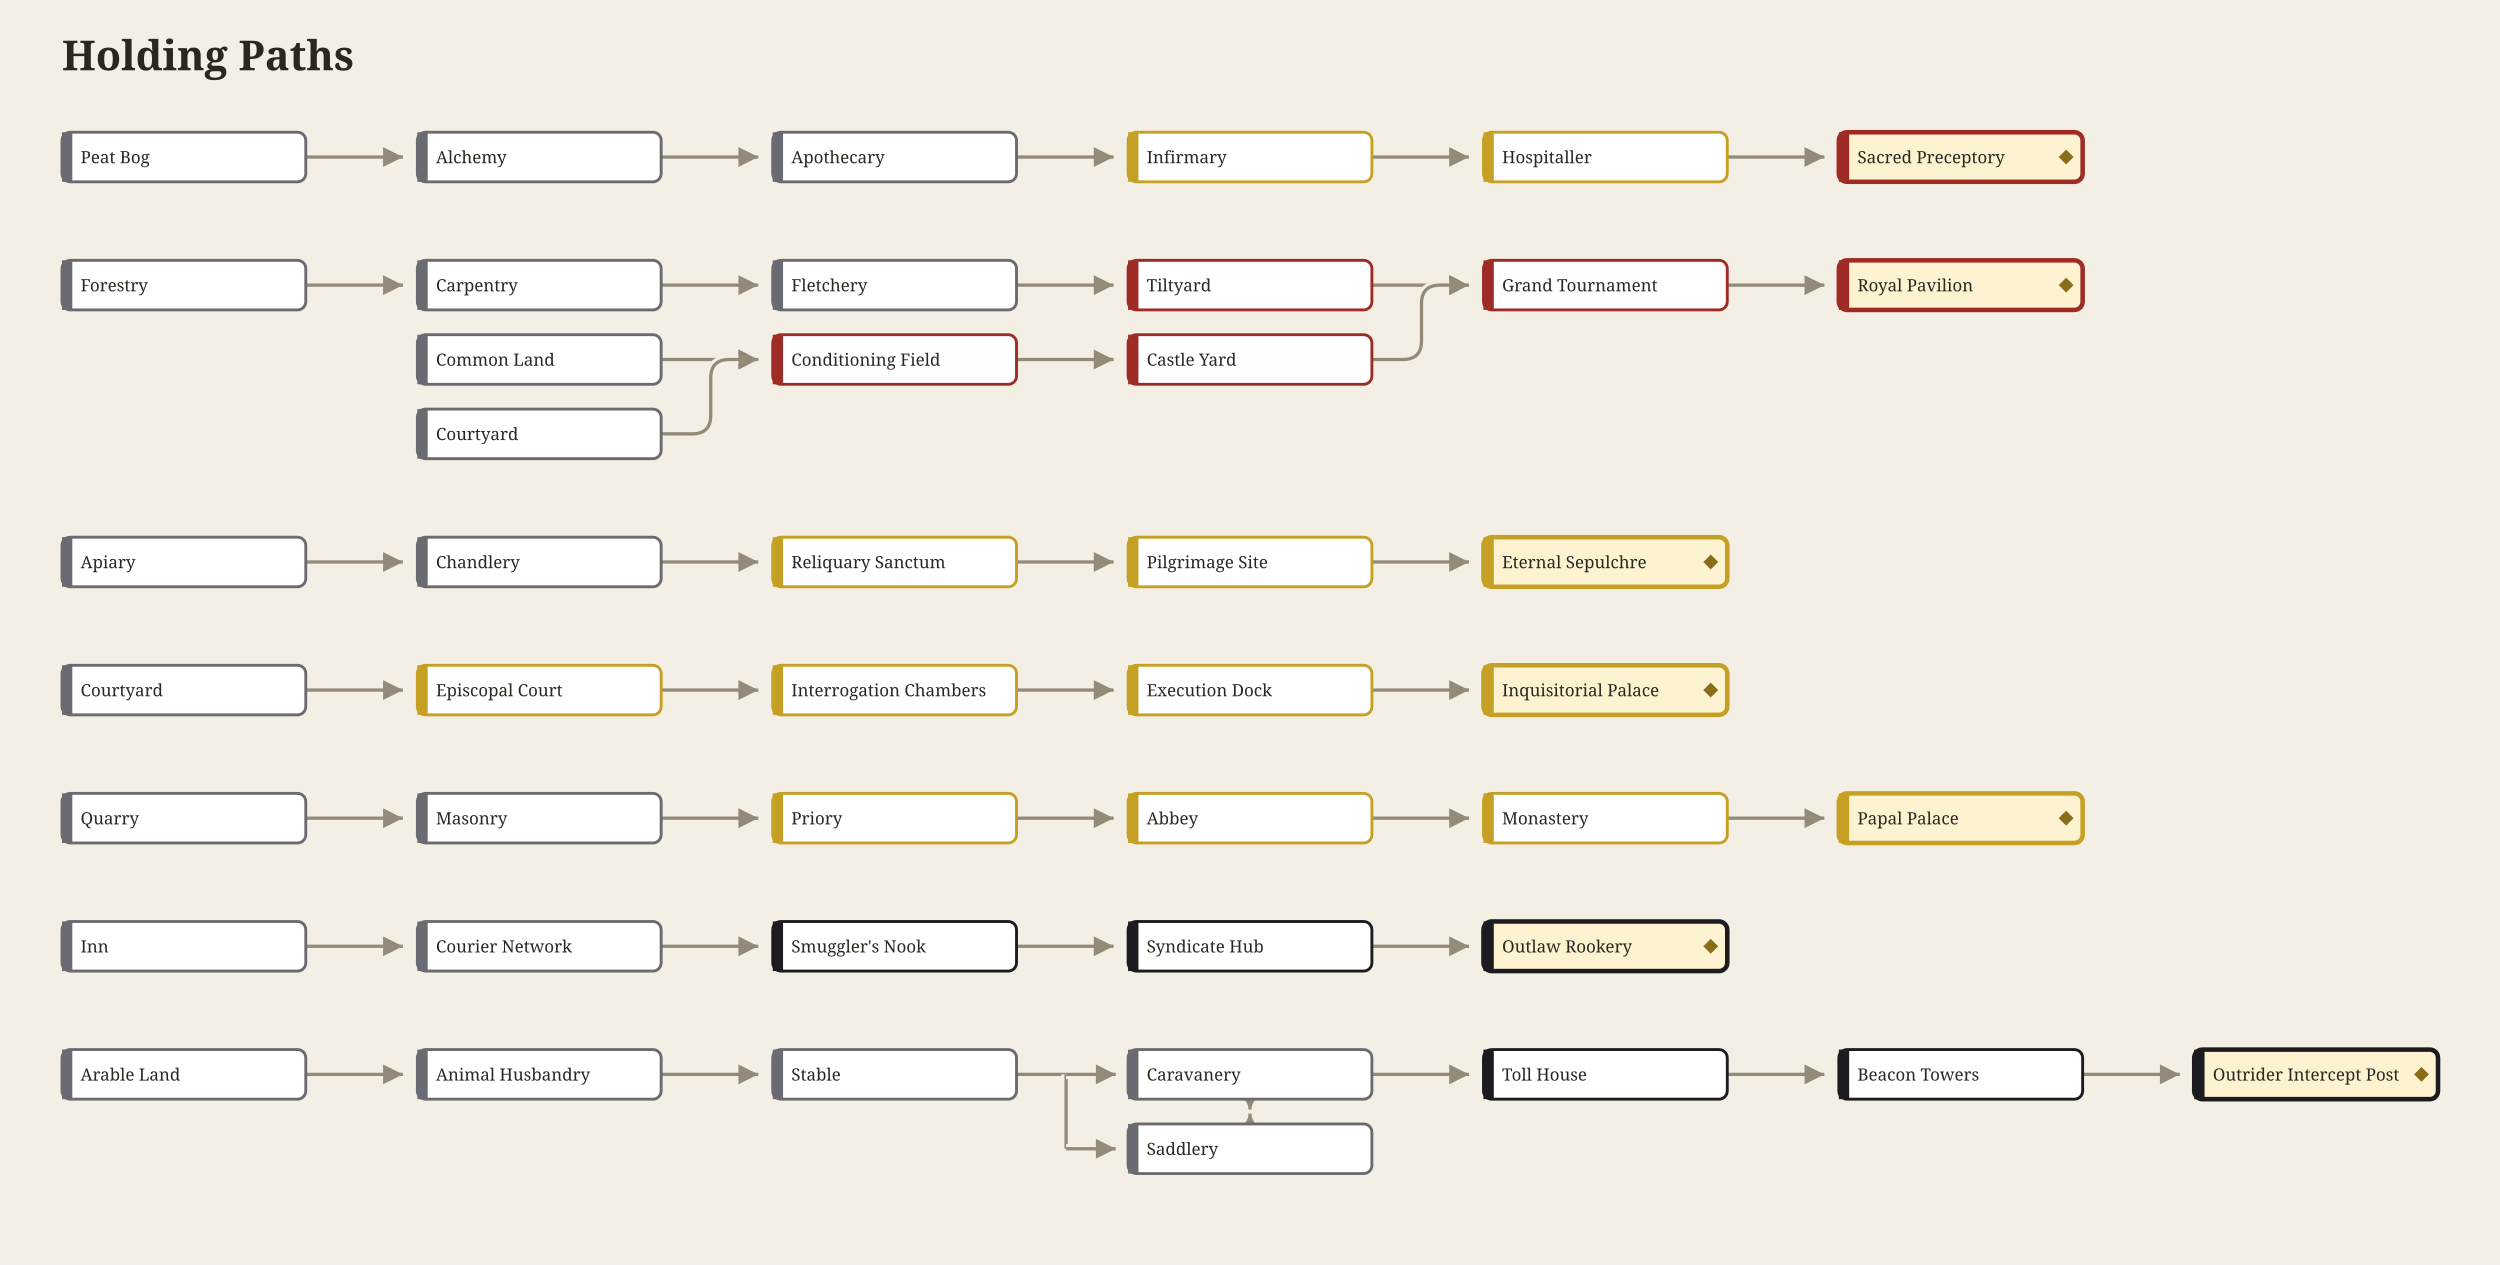
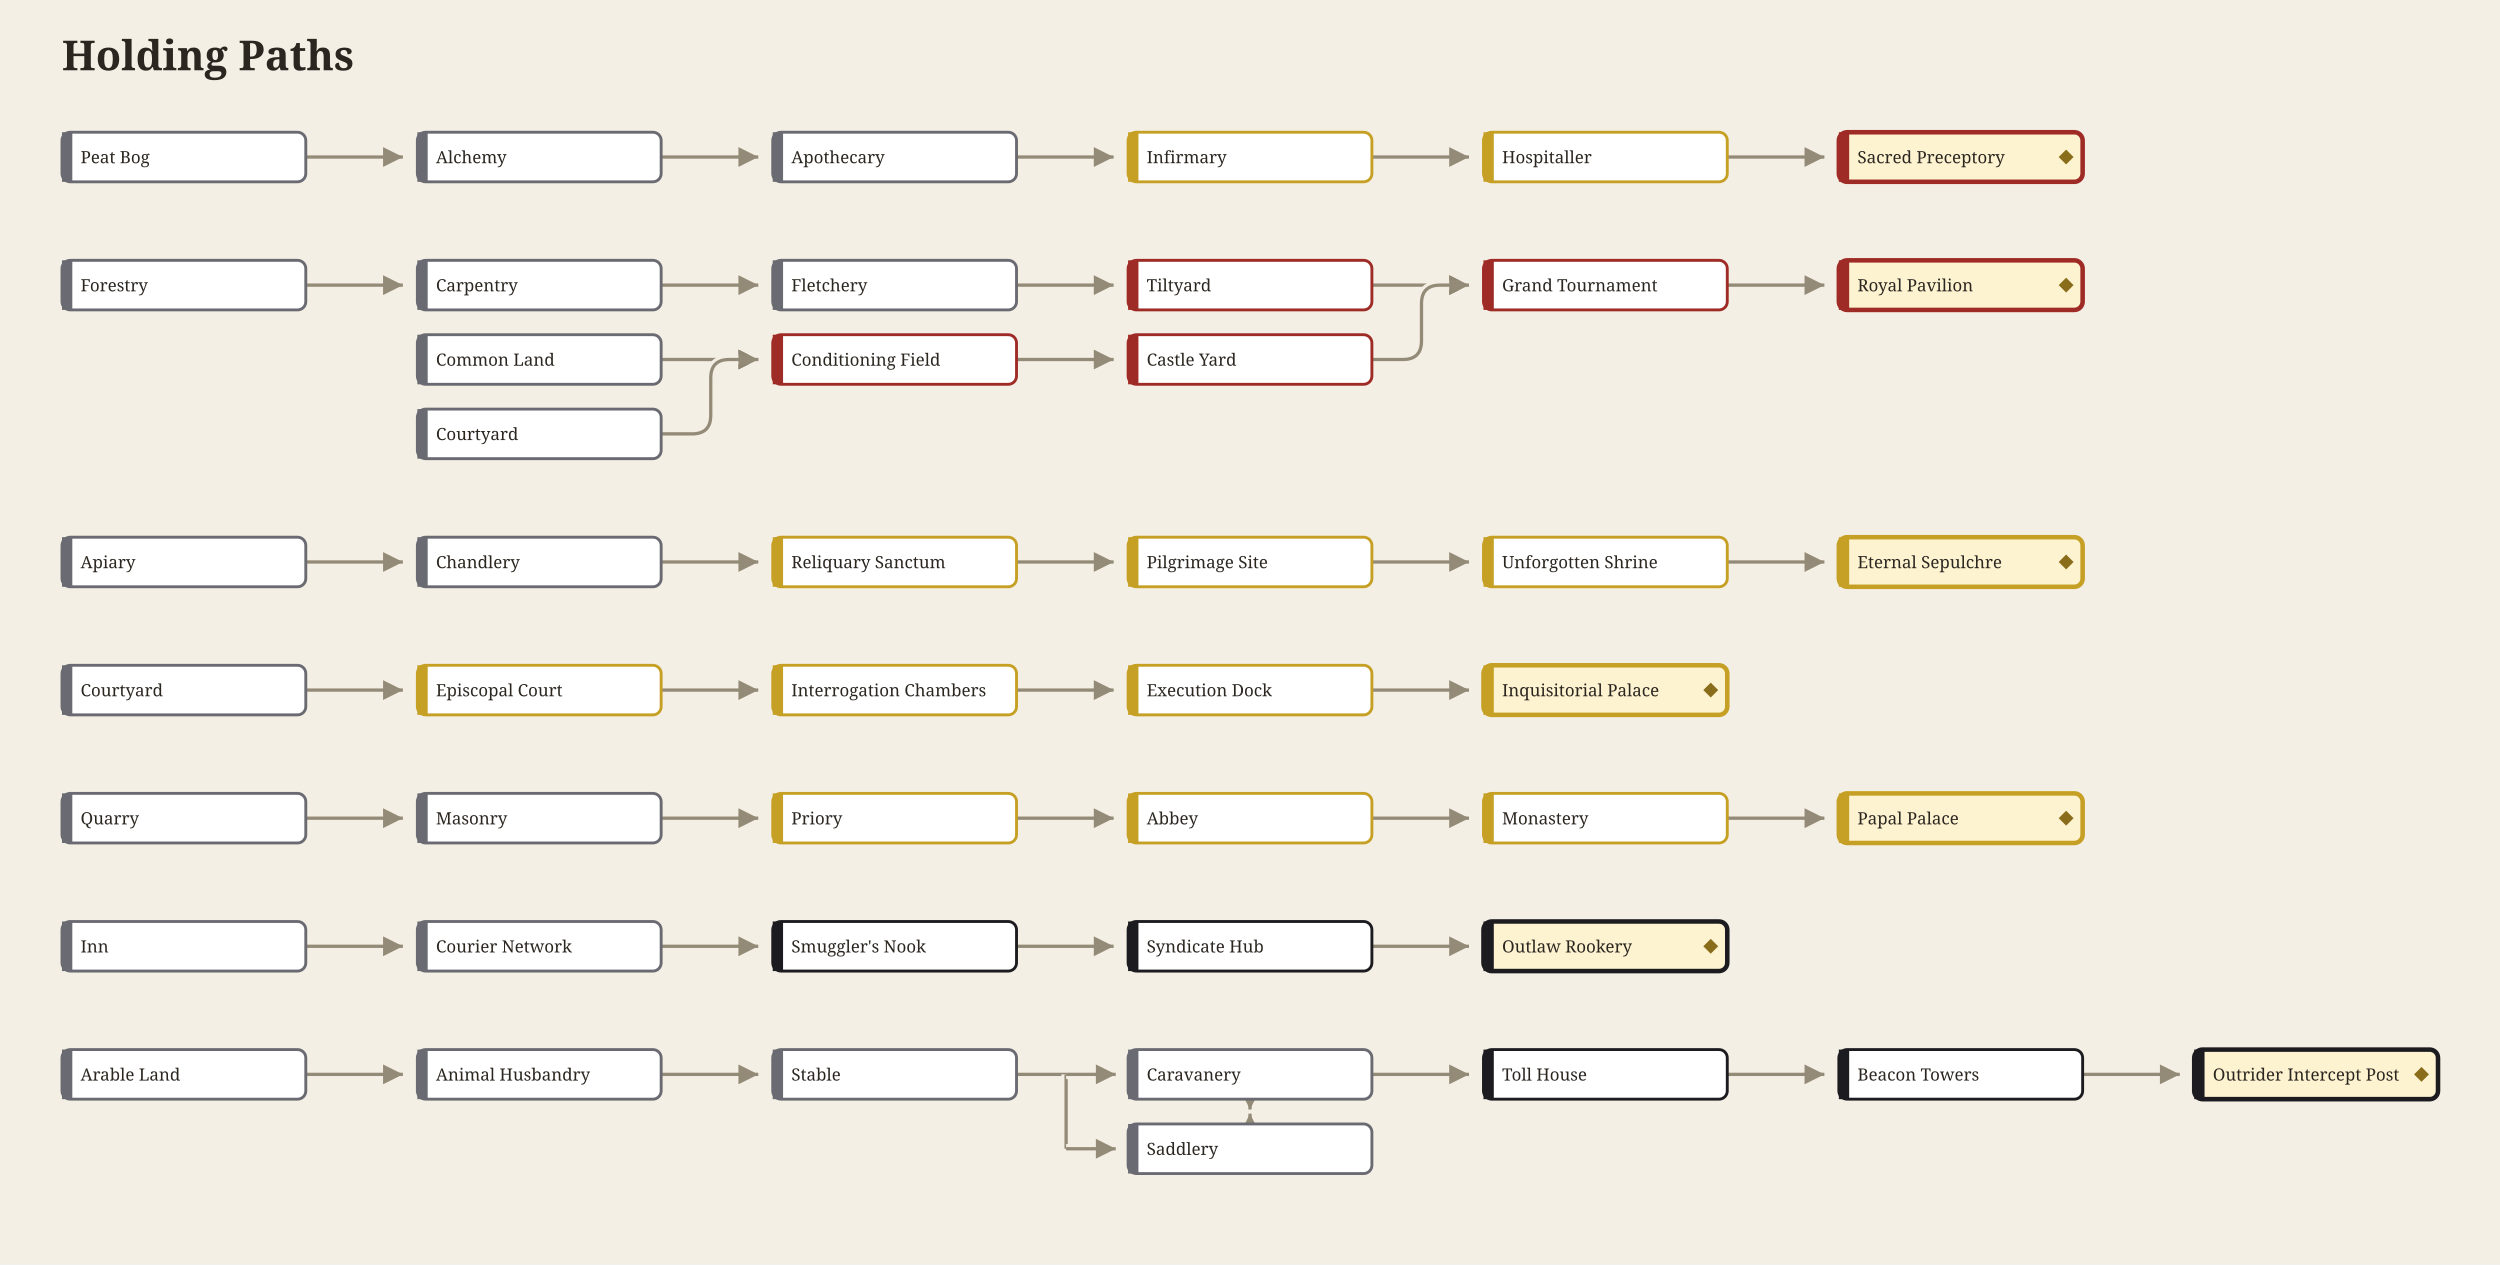
<svg xmlns="http://www.w3.org/2000/svg" width="1210" height="612" viewBox="0 0 1210 612" font-family="Georgia, serif">
  <rect width="1210" height="612" fill="#f4efe4" />
  <defs>
    <marker id="arw-2E5A8C" markerWidth="7" markerHeight="7" refX="6" refY="3" orient="auto">
      <path d="M0,0 L6,3 L0,6 Z" fill="#2E5A8C" />
    </marker>
    <marker id="arw-9E2B25" markerWidth="7" markerHeight="7" refX="6" refY="3" orient="auto">
      <path d="M0,0 L6,3 L0,6 Z" fill="#9E2B25" />
    </marker>
    <marker id="arw-1c9c8c" markerWidth="7" markerHeight="7" refX="6" refY="3" orient="auto">
      <path d="M0,0 L6,3 L0,6 Z" fill="#1c9c8c" />
    </marker>
    <marker id="arw-C6A024" markerWidth="7" markerHeight="7" refX="6" refY="3" orient="auto">
      <path d="M0,0 L6,3 L0,6 Z" fill="#C6A024" />
    </marker>
    <marker id="arw-6A3D8F" markerWidth="7" markerHeight="7" refX="6" refY="3" orient="auto">
      <path d="M0,0 L6,3 L0,6 Z" fill="#6A3D8F" />
    </marker>
    <marker id="arw-CC6A1A" markerWidth="7" markerHeight="7" refX="6" refY="3" orient="auto">
      <path d="M0,0 L6,3 L0,6 Z" fill="#CC6A1A" />
    </marker>
    <marker id="arw-3a7d3a" markerWidth="7" markerHeight="7" refX="6" refY="3" orient="auto">
      <path d="M0,0 L6,3 L0,6 Z" fill="#3a7d3a" />
    </marker>
    <marker id="arw-b5347a" markerWidth="7" markerHeight="7" refX="6" refY="3" orient="auto">
      <path d="M0,0 L6,3 L0,6 Z" fill="#b5347a" />
    </marker>
    <marker id="arw-2b6f9e" markerWidth="7" markerHeight="7" refX="6" refY="3" orient="auto">
      <path d="M0,0 L6,3 L0,6 Z" fill="#2b6f9e" />
    </marker>
    <marker id="arw-8a6d1a" markerWidth="7" markerHeight="7" refX="6" refY="3" orient="auto">
      <path d="M0,0 L6,3 L0,6 Z" fill="#8a6d1a" />
    </marker>
    <marker id="arw-5f5647" markerWidth="7" markerHeight="7" refX="6" refY="3" orient="auto">
      <path d="M0,0 L6,3 L0,6 Z" fill="#5f5647" />
    </marker>
    <marker id="arw-7a2ea0" markerWidth="7" markerHeight="7" refX="6" refY="3" orient="auto">
      <path d="M0,0 L6,3 L0,6 Z" fill="#7a2ea0" />
    </marker>
    <marker id="arw-0f8a7e" markerWidth="7" markerHeight="7" refX="6" refY="3" orient="auto">
      <path d="M0,0 L6,3 L0,6 Z" fill="#0f8a7e" />
    </marker>
    <marker id="arw-a83232" markerWidth="7" markerHeight="7" refX="6" refY="3" orient="auto">
      <path d="M0,0 L6,3 L0,6 Z" fill="#a83232" />
    </marker>
    <marker id="arw-8f8672" markerWidth="7" markerHeight="7" refX="6" refY="3" orient="auto">
      <path d="M0,0 L6,3 L0,6 Z" fill="#8f8672" />
    </marker>
  </defs>
  <text x="30" y="34" font-size="20" font-weight="bold" fill="#2b2620">Holding Paths</text>
  <path d="M148,76 L195,76" fill="none" stroke="#f4efe4" stroke-width="4.6" opacity="1" />
  <path d="M148,76 L195,76" fill="none" stroke="#8f8672" stroke-width="1.6" opacity="0.95" marker-end="url(#arw-8f8672)" />
  <path d="M320,76 L367,76" fill="none" stroke="#f4efe4" stroke-width="4.6" opacity="1" />
  <path d="M320,76 L367,76" fill="none" stroke="#8f8672" stroke-width="1.6" opacity="0.95" marker-end="url(#arw-8f8672)" />
  <path d="M492,76 L539,76" fill="none" stroke="#f4efe4" stroke-width="4.6" opacity="1" />
  <path d="M492,76 L539,76" fill="none" stroke="#8f8672" stroke-width="1.6" opacity="0.95" marker-end="url(#arw-8f8672)" />
  <path d="M664,76 L711,76" fill="none" stroke="#f4efe4" stroke-width="4.6" opacity="1" />
  <path d="M664,76 L711,76" fill="none" stroke="#8f8672" stroke-width="1.6" opacity="0.95" marker-end="url(#arw-8f8672)" />
  <path d="M836,76 L883,76" fill="none" stroke="#f4efe4" stroke-width="4.6" opacity="1" />
  <path d="M836,76 L883,76" fill="none" stroke="#8f8672" stroke-width="1.6" opacity="0.95" marker-end="url(#arw-8f8672)" />
  <rect x="30" y="64" width="118" height="24" rx="4" fill="#ffffff" stroke="#6a6a72" stroke-width="1.4" />
  <rect x="30" y="64" width="5" height="24" fill="#6a6a72" />
  <text x="39" y="79" font-size="8.2" fill="#2b2620">Peat Bog</text>
  <rect x="202" y="64" width="118" height="24" rx="4" fill="#ffffff" stroke="#6a6a72" stroke-width="1.4" />
  <rect x="202" y="64" width="5" height="24" fill="#6a6a72" />
  <text x="211" y="79" font-size="8.2" fill="#2b2620">Alchemy</text>
  <rect x="374" y="64" width="118" height="24" rx="4" fill="#ffffff" stroke="#6a6a72" stroke-width="1.4" />
  <rect x="374" y="64" width="5" height="24" fill="#6a6a72" />
  <text x="383" y="79" font-size="8.2" fill="#2b2620">Apothecary</text>
  <rect x="546" y="64" width="118" height="24" rx="4" fill="#ffffff" stroke="#C6A024" stroke-width="1.4" />
  <rect x="546" y="64" width="5" height="24" fill="#C6A024" />
  <text x="555" y="79" font-size="8.2" fill="#2b2620">Infirmary</text>
  <rect x="718" y="64" width="118" height="24" rx="4" fill="#ffffff" stroke="#C6A024" stroke-width="1.4" />
  <rect x="718" y="64" width="5" height="24" fill="#C6A024" />
  <text x="727" y="79" font-size="8.2" fill="#2b2620">Hospitaller</text>
  <rect x="890" y="64" width="118" height="24" rx="4" fill="#fdf3d0" stroke="#9E2B25" stroke-width="2.2" />
  <rect x="890" y="64" width="5" height="24" fill="#9E2B25" />
  <text x="899" y="79" font-size="8.2" fill="#2b2620">Sacred Preceptory</text>
  <polygon points="1000.0,72.4 1003.6,76.0 1000.0,79.6 996.4,76.0" fill="#8a6d1a" />
  <path d="M148,138 L195,138" fill="none" stroke="#f4efe4" stroke-width="4.6" opacity="1" />
  <path d="M148,138 L195,138" fill="none" stroke="#8f8672" stroke-width="1.6" opacity="0.95" marker-end="url(#arw-8f8672)" />
  <path d="M320,138 L367,138" fill="none" stroke="#f4efe4" stroke-width="4.6" opacity="1" />
  <path d="M320,138 L367,138" fill="none" stroke="#8f8672" stroke-width="1.6" opacity="0.95" marker-end="url(#arw-8f8672)" />
  <path d="M320,174 L367,174" fill="none" stroke="#f4efe4" stroke-width="4.6" opacity="1" />
  <path d="M320,174 L367,174" fill="none" stroke="#8f8672" stroke-width="1.6" opacity="0.95" marker-end="url(#arw-8f8672)" />
  <path d="M320,210 L335,210 Q344,210 344,201 L344,183 Q344,174 353,174 L367,174" fill="none" stroke="#f4efe4" stroke-width="4.6" opacity="1" />
  <path d="M320,210 L335,210 Q344,210 344,201 L344,183 Q344,174 353,174 L367,174" fill="none" stroke="#8f8672" stroke-width="1.6" opacity="0.95" marker-end="url(#arw-8f8672)" />
  <path d="M492,138 L539,138" fill="none" stroke="#f4efe4" stroke-width="4.6" opacity="1" />
  <path d="M492,138 L539,138" fill="none" stroke="#8f8672" stroke-width="1.6" opacity="0.95" marker-end="url(#arw-8f8672)" />
  <path d="M492,174 L539,174" fill="none" stroke="#f4efe4" stroke-width="4.6" opacity="1" />
  <path d="M492,174 L539,174" fill="none" stroke="#8f8672" stroke-width="1.6" opacity="0.95" marker-end="url(#arw-8f8672)" />
  <path d="M664,138 L711,138" fill="none" stroke="#f4efe4" stroke-width="4.6" opacity="1" />
  <path d="M664,138 L711,138" fill="none" stroke="#8f8672" stroke-width="1.6" opacity="0.95" marker-end="url(#arw-8f8672)" />
  <path d="M664,174 L679,174 Q688,174 688,165 L688,147 Q688,138 697,138 L711,138" fill="none" stroke="#f4efe4" stroke-width="4.6" opacity="1" />
  <path d="M664,174 L679,174 Q688,174 688,165 L688,147 Q688,138 697,138 L711,138" fill="none" stroke="#8f8672" stroke-width="1.6" opacity="0.95" marker-end="url(#arw-8f8672)" />
  <path d="M836,138 L883,138" fill="none" stroke="#f4efe4" stroke-width="4.6" opacity="1" />
  <path d="M836,138 L883,138" fill="none" stroke="#8f8672" stroke-width="1.6" opacity="0.95" marker-end="url(#arw-8f8672)" />
  <rect x="30" y="126" width="118" height="24" rx="4" fill="#ffffff" stroke="#6a6a72" stroke-width="1.4" />
  <rect x="30" y="126" width="5" height="24" fill="#6a6a72" />
  <text x="39" y="141" font-size="8.2" fill="#2b2620">Forestry</text>
  <rect x="202" y="126" width="118" height="24" rx="4" fill="#ffffff" stroke="#6a6a72" stroke-width="1.4" />
  <rect x="202" y="126" width="5" height="24" fill="#6a6a72" />
  <text x="211" y="141" font-size="8.2" fill="#2b2620">Carpentry</text>
  <rect x="202" y="162" width="118" height="24" rx="4" fill="#ffffff" stroke="#6a6a72" stroke-width="1.4" />
  <rect x="202" y="162" width="5" height="24" fill="#6a6a72" />
  <text x="211" y="177" font-size="8.2" fill="#2b2620">Common Land</text>
  <rect x="202" y="198" width="118" height="24" rx="4" fill="#ffffff" stroke="#6a6a72" stroke-width="1.4" />
  <rect x="202" y="198" width="5" height="24" fill="#6a6a72" />
  <text x="211" y="213" font-size="8.2" fill="#2b2620">Courtyard</text>
  <rect x="374" y="126" width="118" height="24" rx="4" fill="#ffffff" stroke="#6a6a72" stroke-width="1.4" />
  <rect x="374" y="126" width="5" height="24" fill="#6a6a72" />
  <text x="383" y="141" font-size="8.2" fill="#2b2620">Fletchery</text>
  <rect x="374" y="162" width="118" height="24" rx="4" fill="#ffffff" stroke="#9E2B25" stroke-width="1.4" />
  <rect x="374" y="162" width="5" height="24" fill="#9E2B25" />
  <text x="383" y="177" font-size="8.2" fill="#2b2620">Conditioning Field</text>
  <rect x="546" y="126" width="118" height="24" rx="4" fill="#ffffff" stroke="#9E2B25" stroke-width="1.4" />
  <rect x="546" y="126" width="5" height="24" fill="#9E2B25" />
  <text x="555" y="141" font-size="8.2" fill="#2b2620">Tiltyard</text>
  <rect x="546" y="162" width="118" height="24" rx="4" fill="#ffffff" stroke="#9E2B25" stroke-width="1.4" />
  <rect x="546" y="162" width="5" height="24" fill="#9E2B25" />
  <text x="555" y="177" font-size="8.2" fill="#2b2620">Castle Yard</text>
  <rect x="718" y="126" width="118" height="24" rx="4" fill="#ffffff" stroke="#9E2B25" stroke-width="1.4" />
  <rect x="718" y="126" width="5" height="24" fill="#9E2B25" />
  <text x="727" y="141" font-size="8.2" fill="#2b2620">Grand Tournament</text>
  <rect x="890" y="126" width="118" height="24" rx="4" fill="#fdf3d0" stroke="#9E2B25" stroke-width="2.2" />
  <rect x="890" y="126" width="5" height="24" fill="#9E2B25" />
  <text x="899" y="141" font-size="8.2" fill="#2b2620">Royal Pavilion</text>
  <polygon points="1000.0,134.4 1003.6,138.0 1000.0,141.6 996.4,138.0" fill="#8a6d1a" />
  <path d="M148,272 L195,272" fill="none" stroke="#f4efe4" stroke-width="4.6" opacity="1" />
  <path d="M148,272 L195,272" fill="none" stroke="#8f8672" stroke-width="1.6" opacity="0.95" marker-end="url(#arw-8f8672)" />
  <path d="M320,272 L367,272" fill="none" stroke="#f4efe4" stroke-width="4.6" opacity="1" />
  <path d="M320,272 L367,272" fill="none" stroke="#8f8672" stroke-width="1.6" opacity="0.95" marker-end="url(#arw-8f8672)" />
  <path d="M492,272 L539,272" fill="none" stroke="#f4efe4" stroke-width="4.6" opacity="1" />
  <path d="M492,272 L539,272" fill="none" stroke="#8f8672" stroke-width="1.6" opacity="0.95" marker-end="url(#arw-8f8672)" />
  <path d="M664,272 L711,272" fill="none" stroke="#f4efe4" stroke-width="4.6" opacity="1" />
  <path d="M664,272 L711,272" fill="none" stroke="#8f8672" stroke-width="1.6" opacity="0.95" marker-end="url(#arw-8f8672)" />
+   <path d="M836,272 L883,272" fill="none" stroke="#f4efe4" stroke-width="4.6" opacity="1" />
+   <path d="M836,272 L883,272" fill="none" stroke="#8f8672" stroke-width="1.6" opacity="0.95" marker-end="url(#arw-8f8672)" />
  <rect x="30" y="260" width="118" height="24" rx="4" fill="#ffffff" stroke="#6a6a72" stroke-width="1.4" />
  <rect x="30" y="260" width="5" height="24" fill="#6a6a72" />
  <text x="39" y="275" font-size="8.2" fill="#2b2620">Apiary</text>
  <rect x="202" y="260" width="118" height="24" rx="4" fill="#ffffff" stroke="#6a6a72" stroke-width="1.4" />
  <rect x="202" y="260" width="5" height="24" fill="#6a6a72" />
  <text x="211" y="275" font-size="8.2" fill="#2b2620">Chandlery</text>
  <rect x="374" y="260" width="118" height="24" rx="4" fill="#ffffff" stroke="#C6A024" stroke-width="1.4" />
  <rect x="374" y="260" width="5" height="24" fill="#C6A024" />
  <text x="383" y="275" font-size="8.2" fill="#2b2620">Reliquary Sanctum</text>
  <rect x="546" y="260" width="118" height="24" rx="4" fill="#ffffff" stroke="#C6A024" stroke-width="1.4" />
  <rect x="546" y="260" width="5" height="24" fill="#C6A024" />
  <text x="555" y="275" font-size="8.2" fill="#2b2620">Pilgrimage Site</text>
-   <rect x="718" y="260" width="118" height="24" rx="4" fill="#fdf3d0" stroke="#C6A024" stroke-width="2.2" />
+   <rect x="718" y="260" width="118" height="24" rx="4" fill="#ffffff" stroke="#C6A024" stroke-width="1.4" />
  <rect x="718" y="260" width="5" height="24" fill="#C6A024" />
-   <text x="727" y="275" font-size="8.2" fill="#2b2620">Eternal Sepulchre</text>
-   <polygon points="828.0,268.4 831.6,272.0 828.0,275.6 824.4,272.0" fill="#8a6d1a" />
+   <text x="727" y="275" font-size="8.2" fill="#2b2620">Unforgotten Shrine</text>
+   <rect x="890" y="260" width="118" height="24" rx="4" fill="#fdf3d0" stroke="#C6A024" stroke-width="2.2" />
+   <rect x="890" y="260" width="5" height="24" fill="#C6A024" />
+   <text x="899" y="275" font-size="8.2" fill="#2b2620">Eternal Sepulchre</text>
+   <polygon points="1000.0,268.4 1003.6,272.0 1000.0,275.6 996.4,272.0" fill="#8a6d1a" />
  <path d="M148,334 L195,334" fill="none" stroke="#f4efe4" stroke-width="4.6" opacity="1" />
  <path d="M148,334 L195,334" fill="none" stroke="#8f8672" stroke-width="1.6" opacity="0.95" marker-end="url(#arw-8f8672)" />
  <path d="M320,334 L367,334" fill="none" stroke="#f4efe4" stroke-width="4.6" opacity="1" />
  <path d="M320,334 L367,334" fill="none" stroke="#8f8672" stroke-width="1.6" opacity="0.95" marker-end="url(#arw-8f8672)" />
  <path d="M492,334 L539,334" fill="none" stroke="#f4efe4" stroke-width="4.6" opacity="1" />
  <path d="M492,334 L539,334" fill="none" stroke="#8f8672" stroke-width="1.6" opacity="0.95" marker-end="url(#arw-8f8672)" />
  <path d="M664,334 L711,334" fill="none" stroke="#f4efe4" stroke-width="4.6" opacity="1" />
  <path d="M664,334 L711,334" fill="none" stroke="#8f8672" stroke-width="1.6" opacity="0.95" marker-end="url(#arw-8f8672)" />
  <rect x="30" y="322" width="118" height="24" rx="4" fill="#ffffff" stroke="#6a6a72" stroke-width="1.4" />
  <rect x="30" y="322" width="5" height="24" fill="#6a6a72" />
  <text x="39" y="337" font-size="8.2" fill="#2b2620">Courtyard</text>
  <rect x="202" y="322" width="118" height="24" rx="4" fill="#ffffff" stroke="#C6A024" stroke-width="1.4" />
  <rect x="202" y="322" width="5" height="24" fill="#C6A024" />
  <text x="211" y="337" font-size="8.2" fill="#2b2620">Episcopal Court</text>
  <rect x="374" y="322" width="118" height="24" rx="4" fill="#ffffff" stroke="#C6A024" stroke-width="1.4" />
  <rect x="374" y="322" width="5" height="24" fill="#C6A024" />
  <text x="383" y="337" font-size="8.2" fill="#2b2620">Interrogation Chambers</text>
  <rect x="546" y="322" width="118" height="24" rx="4" fill="#ffffff" stroke="#C6A024" stroke-width="1.4" />
  <rect x="546" y="322" width="5" height="24" fill="#C6A024" />
  <text x="555" y="337" font-size="8.2" fill="#2b2620">Execution Dock</text>
  <rect x="718" y="322" width="118" height="24" rx="4" fill="#fdf3d0" stroke="#C6A024" stroke-width="2.2" />
  <rect x="718" y="322" width="5" height="24" fill="#C6A024" />
  <text x="727" y="337" font-size="8.2" fill="#2b2620">Inquisitorial Palace</text>
  <polygon points="828.0,330.4 831.6,334.0 828.0,337.6 824.4,334.0" fill="#8a6d1a" />
  <path d="M148,396 L195,396" fill="none" stroke="#f4efe4" stroke-width="4.6" opacity="1" />
  <path d="M148,396 L195,396" fill="none" stroke="#8f8672" stroke-width="1.6" opacity="0.95" marker-end="url(#arw-8f8672)" />
  <path d="M320,396 L367,396" fill="none" stroke="#f4efe4" stroke-width="4.6" opacity="1" />
  <path d="M320,396 L367,396" fill="none" stroke="#8f8672" stroke-width="1.6" opacity="0.95" marker-end="url(#arw-8f8672)" />
  <path d="M492,396 L539,396" fill="none" stroke="#f4efe4" stroke-width="4.6" opacity="1" />
  <path d="M492,396 L539,396" fill="none" stroke="#8f8672" stroke-width="1.6" opacity="0.95" marker-end="url(#arw-8f8672)" />
  <path d="M664,396 L711,396" fill="none" stroke="#f4efe4" stroke-width="4.6" opacity="1" />
  <path d="M664,396 L711,396" fill="none" stroke="#8f8672" stroke-width="1.6" opacity="0.95" marker-end="url(#arw-8f8672)" />
  <path d="M836,396 L883,396" fill="none" stroke="#f4efe4" stroke-width="4.6" opacity="1" />
  <path d="M836,396 L883,396" fill="none" stroke="#8f8672" stroke-width="1.6" opacity="0.95" marker-end="url(#arw-8f8672)" />
  <rect x="30" y="384" width="118" height="24" rx="4" fill="#ffffff" stroke="#6a6a72" stroke-width="1.4" />
  <rect x="30" y="384" width="5" height="24" fill="#6a6a72" />
  <text x="39" y="399" font-size="8.2" fill="#2b2620">Quarry</text>
  <rect x="202" y="384" width="118" height="24" rx="4" fill="#ffffff" stroke="#6a6a72" stroke-width="1.4" />
  <rect x="202" y="384" width="5" height="24" fill="#6a6a72" />
  <text x="211" y="399" font-size="8.2" fill="#2b2620">Masonry</text>
  <rect x="374" y="384" width="118" height="24" rx="4" fill="#ffffff" stroke="#C6A024" stroke-width="1.4" />
  <rect x="374" y="384" width="5" height="24" fill="#C6A024" />
  <text x="383" y="399" font-size="8.2" fill="#2b2620">Priory</text>
  <rect x="546" y="384" width="118" height="24" rx="4" fill="#ffffff" stroke="#C6A024" stroke-width="1.4" />
  <rect x="546" y="384" width="5" height="24" fill="#C6A024" />
  <text x="555" y="399" font-size="8.2" fill="#2b2620">Abbey</text>
  <rect x="718" y="384" width="118" height="24" rx="4" fill="#ffffff" stroke="#C6A024" stroke-width="1.4" />
  <rect x="718" y="384" width="5" height="24" fill="#C6A024" />
  <text x="727" y="399" font-size="8.2" fill="#2b2620">Monastery</text>
  <rect x="890" y="384" width="118" height="24" rx="4" fill="#fdf3d0" stroke="#C6A024" stroke-width="2.2" />
  <rect x="890" y="384" width="5" height="24" fill="#C6A024" />
  <text x="899" y="399" font-size="8.2" fill="#2b2620">Papal Palace</text>
  <polygon points="1000.0,392.4 1003.6,396.0 1000.0,399.6 996.4,396.0" fill="#8a6d1a" />
  <path d="M148,458 L195,458" fill="none" stroke="#f4efe4" stroke-width="4.6" opacity="1" />
  <path d="M148,458 L195,458" fill="none" stroke="#8f8672" stroke-width="1.6" opacity="0.95" marker-end="url(#arw-8f8672)" />
  <path d="M320,458 L367,458" fill="none" stroke="#f4efe4" stroke-width="4.6" opacity="1" />
  <path d="M320,458 L367,458" fill="none" stroke="#8f8672" stroke-width="1.6" opacity="0.95" marker-end="url(#arw-8f8672)" />
  <path d="M492,458 L539,458" fill="none" stroke="#f4efe4" stroke-width="4.6" opacity="1" />
  <path d="M492,458 L539,458" fill="none" stroke="#8f8672" stroke-width="1.6" opacity="0.95" marker-end="url(#arw-8f8672)" />
  <path d="M664,458 L711,458" fill="none" stroke="#f4efe4" stroke-width="4.6" opacity="1" />
  <path d="M664,458 L711,458" fill="none" stroke="#8f8672" stroke-width="1.6" opacity="0.95" marker-end="url(#arw-8f8672)" />
  <rect x="30" y="446" width="118" height="24" rx="4" fill="#ffffff" stroke="#6a6a72" stroke-width="1.4" />
  <rect x="30" y="446" width="5" height="24" fill="#6a6a72" />
  <text x="39" y="461" font-size="8.2" fill="#2b2620">Inn</text>
  <rect x="202" y="446" width="118" height="24" rx="4" fill="#ffffff" stroke="#6a6a72" stroke-width="1.4" />
  <rect x="202" y="446" width="5" height="24" fill="#6a6a72" />
  <text x="211" y="461" font-size="8.2" fill="#2b2620">Courier Network</text>
  <rect x="374" y="446" width="118" height="24" rx="4" fill="#ffffff" stroke="#1c1c20" stroke-width="1.4" />
  <rect x="374" y="446" width="5" height="24" fill="#1c1c20" />
  <text x="383" y="461" font-size="8.2" fill="#2b2620">Smuggler's Nook</text>
  <rect x="546" y="446" width="118" height="24" rx="4" fill="#ffffff" stroke="#1c1c20" stroke-width="1.4" />
  <rect x="546" y="446" width="5" height="24" fill="#1c1c20" />
  <text x="555" y="461" font-size="8.2" fill="#2b2620">Syndicate Hub</text>
  <rect x="718" y="446" width="118" height="24" rx="4" fill="#fdf3d0" stroke="#1c1c20" stroke-width="2.2" />
  <rect x="718" y="446" width="5" height="24" fill="#1c1c20" />
  <text x="727" y="461" font-size="8.2" fill="#2b2620">Outlaw Rookery</text>
  <polygon points="828.0,454.4 831.6,458.0 828.0,461.6 824.4,458.0" fill="#8a6d1a" />
  <path d="M148,520 L195,520" fill="none" stroke="#f4efe4" stroke-width="4.6" opacity="1" />
  <path d="M148,520 L195,520" fill="none" stroke="#8f8672" stroke-width="1.6" opacity="0.95" marker-end="url(#arw-8f8672)" />
  <path d="M320,520 L367,520" fill="none" stroke="#f4efe4" stroke-width="4.6" opacity="1" />
  <path d="M320,520 L367,520" fill="none" stroke="#8f8672" stroke-width="1.6" opacity="0.95" marker-end="url(#arw-8f8672)" />
  <path d="M492,520 L516,520" fill="none" stroke="#f4efe4" stroke-width="4.6" opacity="1" />
  <path d="M492,520 L516,520" fill="none" stroke="#8f8672" stroke-width="1.6" opacity="0.95" />
  <path d="M516,520 L516,556" fill="none" stroke="#f4efe4" stroke-width="4.6" opacity="1" />
  <path d="M516,520 L516,556" fill="none" stroke="#8f8672" stroke-width="1.6" opacity="0.95" />
  <path d="M516,556 L540,556" fill="none" stroke="#f4efe4" stroke-width="4.6" opacity="1" />
  <path d="M516,556 L540,556" fill="none" stroke="#8f8672" stroke-width="1.6" opacity="0.95" marker-end="url(#arw-8f8672)" />
  <path d="M516,520 L540,520" fill="none" stroke="#f4efe4" stroke-width="4.6" opacity="1" />
  <path d="M516,520 L540,520" fill="none" stroke="#8f8672" stroke-width="1.6" opacity="0.95" marker-end="url(#arw-8f8672)" />
  <path d="M664,520 L711,520" fill="none" stroke="#f4efe4" stroke-width="4.6" opacity="1" />
  <path d="M664,520 L711,520" fill="none" stroke="#8f8672" stroke-width="1.6" opacity="0.95" marker-end="url(#arw-8f8672)" />
  <path d="M836,520 L883,520" fill="none" stroke="#f4efe4" stroke-width="4.6" opacity="1" />
  <path d="M836,520 L883,520" fill="none" stroke="#8f8672" stroke-width="1.6" opacity="0.95" marker-end="url(#arw-8f8672)" />
  <path d="M1008,520 L1055,520" fill="none" stroke="#f4efe4" stroke-width="4.6" opacity="1" />
  <path d="M1008,520 L1055,520" fill="none" stroke="#8f8672" stroke-width="1.6" opacity="0.95" marker-end="url(#arw-8f8672)" />
  <path d="M605,532 L605,537" fill="none" stroke="#f4efe4" stroke-width="4.6" opacity="1" />
  <path d="M605,532 L605,537" fill="none" stroke="#8f8672" stroke-width="1.6" opacity="0.95" marker-end="url(#arw-8f8672)" />
  <path d="M605,544 L605,539" fill="none" stroke="#f4efe4" stroke-width="4.6" opacity="1" />
  <path d="M605,544 L605,539" fill="none" stroke="#8f8672" stroke-width="1.6" opacity="0.95" marker-end="url(#arw-8f8672)" />
  <rect x="30" y="508" width="118" height="24" rx="4" fill="#ffffff" stroke="#6a6a72" stroke-width="1.4" />
  <rect x="30" y="508" width="5" height="24" fill="#6a6a72" />
  <text x="39" y="523" font-size="8.2" fill="#2b2620">Arable Land</text>
  <rect x="202" y="508" width="118" height="24" rx="4" fill="#ffffff" stroke="#6a6a72" stroke-width="1.4" />
  <rect x="202" y="508" width="5" height="24" fill="#6a6a72" />
  <text x="211" y="523" font-size="8.2" fill="#2b2620">Animal Husbandry</text>
  <rect x="374" y="508" width="118" height="24" rx="4" fill="#ffffff" stroke="#6a6a72" stroke-width="1.4" />
  <rect x="374" y="508" width="5" height="24" fill="#6a6a72" />
  <text x="383" y="523" font-size="8.2" fill="#2b2620">Stable</text>
  <rect x="546" y="508" width="118" height="24" rx="4" fill="#ffffff" stroke="#6a6a72" stroke-width="1.4" />
  <rect x="546" y="508" width="5" height="24" fill="#6a6a72" />
  <text x="555" y="523" font-size="8.2" fill="#2b2620">Caravanery</text>
  <rect x="546" y="544" width="118" height="24" rx="4" fill="#ffffff" stroke="#6a6a72" stroke-width="1.4" />
  <rect x="546" y="544" width="5" height="24" fill="#6a6a72" />
  <text x="555" y="559" font-size="8.2" fill="#2b2620">Saddlery</text>
  <rect x="718" y="508" width="118" height="24" rx="4" fill="#ffffff" stroke="#1c1c20" stroke-width="1.4" />
  <rect x="718" y="508" width="5" height="24" fill="#1c1c20" />
  <text x="727" y="523" font-size="8.2" fill="#2b2620">Toll House</text>
  <rect x="890" y="508" width="118" height="24" rx="4" fill="#ffffff" stroke="#1c1c20" stroke-width="1.4" />
  <rect x="890" y="508" width="5" height="24" fill="#1c1c20" />
  <text x="899" y="523" font-size="8.2" fill="#2b2620">Beacon Towers</text>
  <rect x="1062" y="508" width="118" height="24" rx="4" fill="#fdf3d0" stroke="#1c1c20" stroke-width="2.2" />
  <rect x="1062" y="508" width="5" height="24" fill="#1c1c20" />
  <text x="1071" y="523" font-size="8.2" fill="#2b2620">Outrider Intercept Post</text>
  <polygon points="1172.0,516.4 1175.6,520.0 1172.0,523.6 1168.4,520.0" fill="#8a6d1a" />
</svg>
